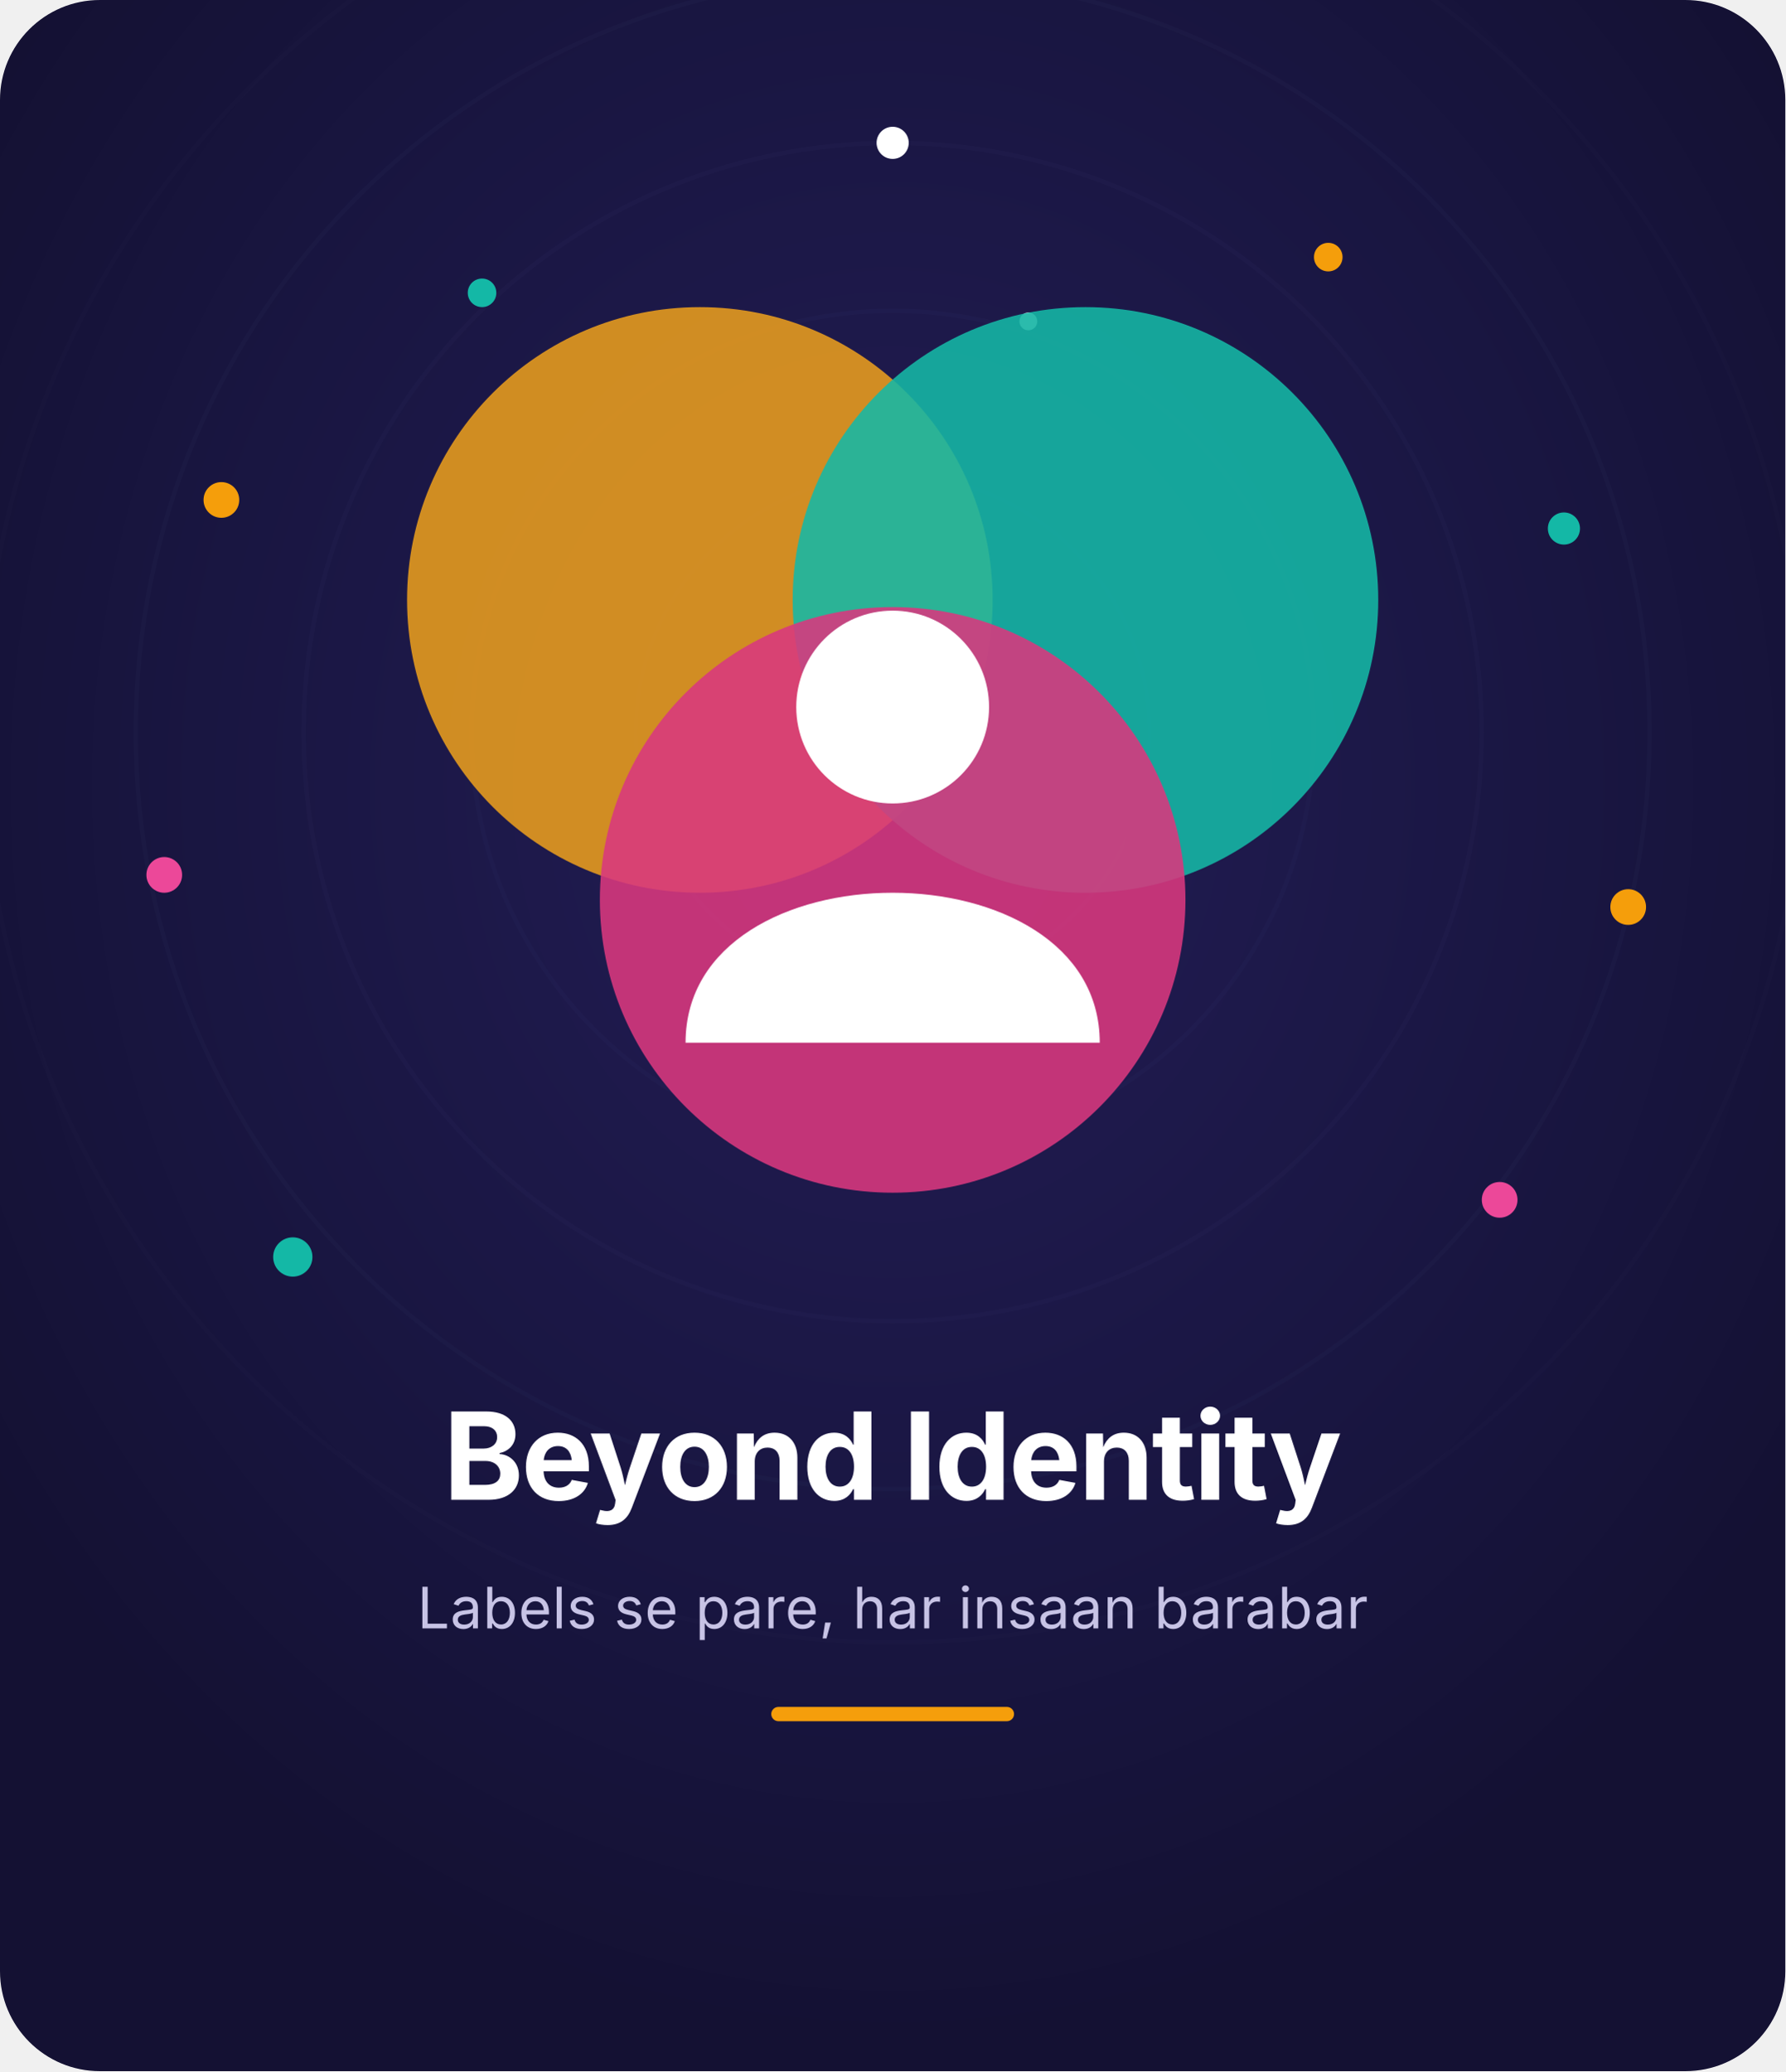
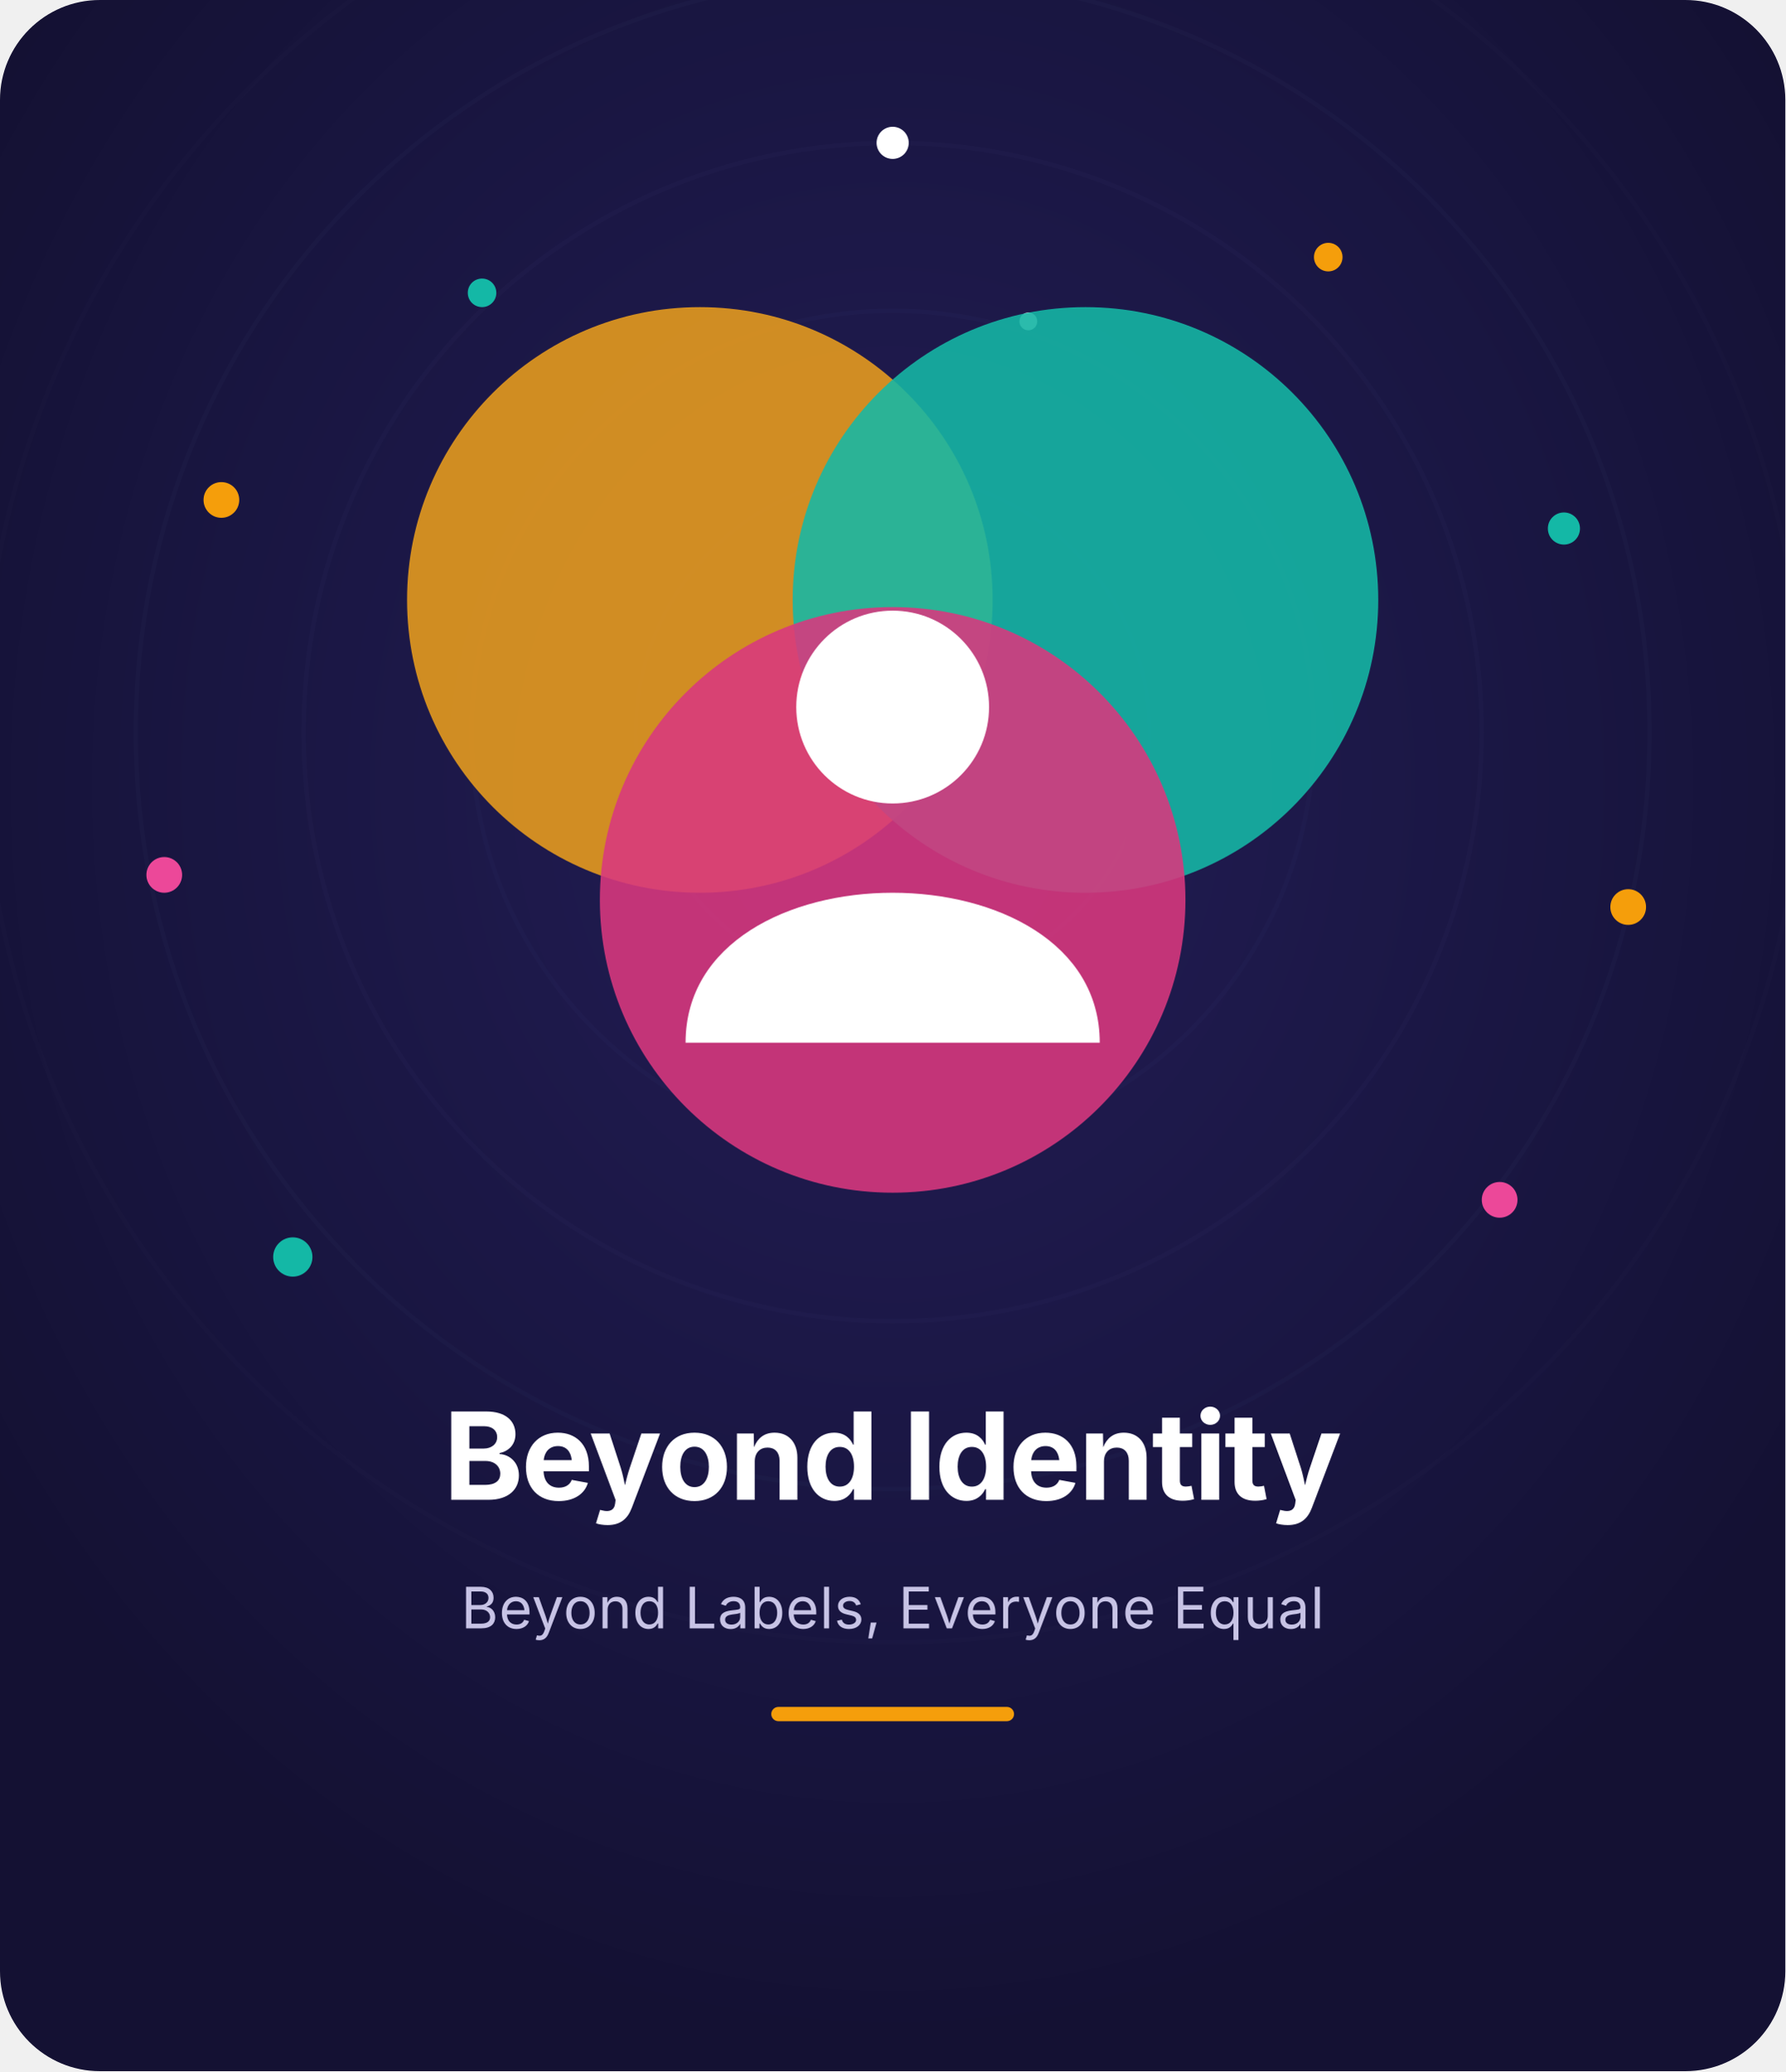
<svg xmlns="http://www.w3.org/2000/svg" viewBox="0 0 500 580" width="100%" height="100%">
  <defs>
    <style>
      .title { font-family: 'Plus Jakarta Sans', 'Inter', -apple-system, BlinkMacSystemFont, 'Segoe UI', Roboto, sans-serif; font-weight: 700; font-size: 34px; fill: #FFFFFF; letter-spacing: -0.02em; }
      .tagline { font-family: 'Plus Jakarta Sans', 'Inter', -apple-system, BlinkMacSystemFont, 'Segoe UI', Roboto, sans-serif; font-weight: 400; font-size: 16px; fill: #C7C3E5; letter-spacing: 0.01em; }
      .orbit { fill: none; stroke: rgba(165, 180, 252, 0.14); stroke-width: 1.2; }
    </style>
    <radialGradient id="space-glow" cx="50%" cy="38%" r="60%">
      <stop offset="0%" stop-color="#231D56" />
      <stop offset="70%" stop-color="#18153F" />
      <stop offset="100%" stop-color="#141133" />
    </radialGradient>
  </defs>
  <rect width="500" height="580" rx="28" fill="url(#space-glow)" />
  <g class="orbits">
    <circle cx="250" cy="205" r="72" class="orbit" stroke-opacity="0.12" />
    <circle cx="250" cy="205" r="118" class="orbit" stroke-opacity="0.15" />
    <circle cx="250" cy="205" r="165" class="orbit" stroke-opacity="0.18" />
    <circle cx="250" cy="205" r="212" class="orbit" stroke-opacity="0.16" />
    <circle cx="250" cy="205" r="255" class="orbit" stroke-opacity="0.10" />
  </g>
  <circle cx="250" cy="40" r="4.5" fill="#FFFFFF" />
  <circle cx="372" cy="72" r="4" fill="#F59E0B" />
  <circle cx="438" cy="148" r="4.5" fill="#14B8A6" />
  <circle cx="456" cy="254" r="5" fill="#F59E0B" />
  <circle cx="420" cy="336" r="5" fill="#EC4899" />
  <circle cx="82" cy="352" r="5.5" fill="#14B8A6" />
  <circle cx="46" cy="245" r="5" fill="#EC4899" />
  <circle cx="62" cy="140" r="5" fill="#F59E0B" />
  <circle cx="135" cy="82" r="4" fill="#14B8A6" />
  <circle cx="288" cy="90" r="2.5" fill="#FFFFFF" opacity="0.8" />
  <g id="venn-circles">
    <circle cx="196" cy="168" r="82" fill="#E89C1D" opacity="0.88" />
    <circle cx="304" cy="168" r="82" fill="#14B8A6" opacity="0.88" />
    <circle cx="250" cy="252" r="82" fill="#D9387E" opacity="0.88" />
  </g>
  <g id="avatar-silhouette">
    <circle cx="250" cy="198" r="27" fill="#FFFFFF" />
    <path d="M 192 292 C 192 236, 308 236, 308 292 Z" fill="#FFFFFF" />
  </g>
  <text x="250" y="420" text-anchor="middle" class="title">Beyond Identity</text>
-   <text x="250" y="456" text-anchor="middle" class="tagline">Labels se pare, har insaan barabar</text>
+   <text x="250" y="456" text-anchor="middle" class="tagline">Beyond Labels, Everyone Equal</text>
  <rect x="216" y="478" width="68" height="4" rx="2" fill="#F59E0B" />
</svg>
